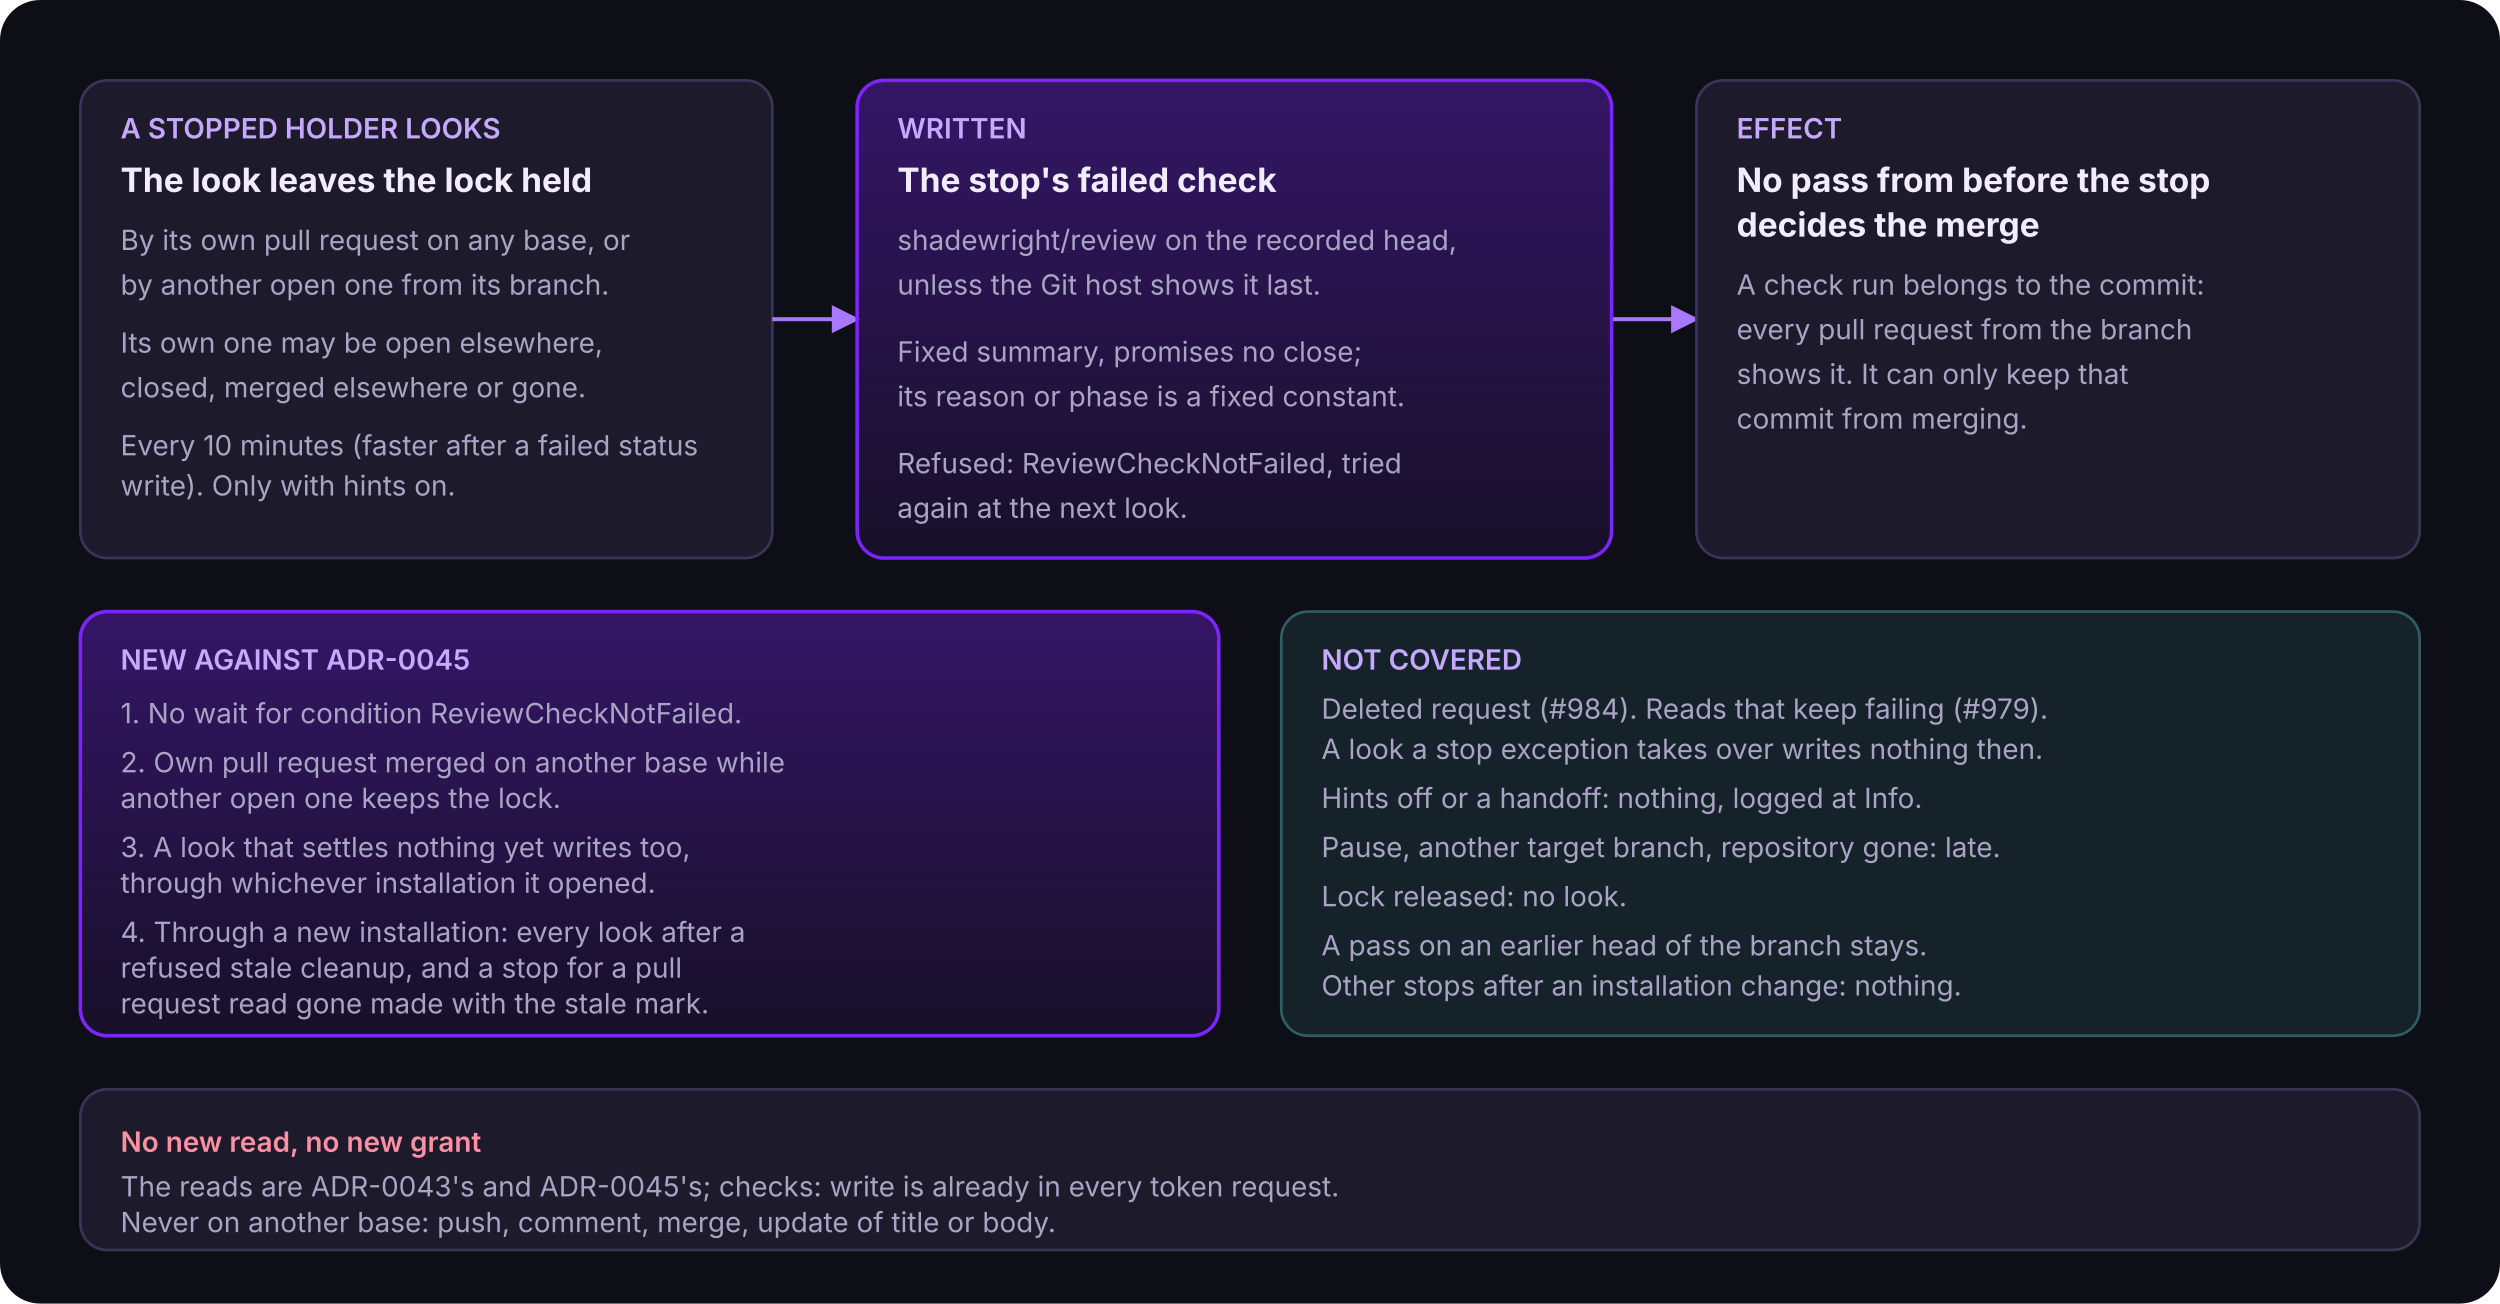
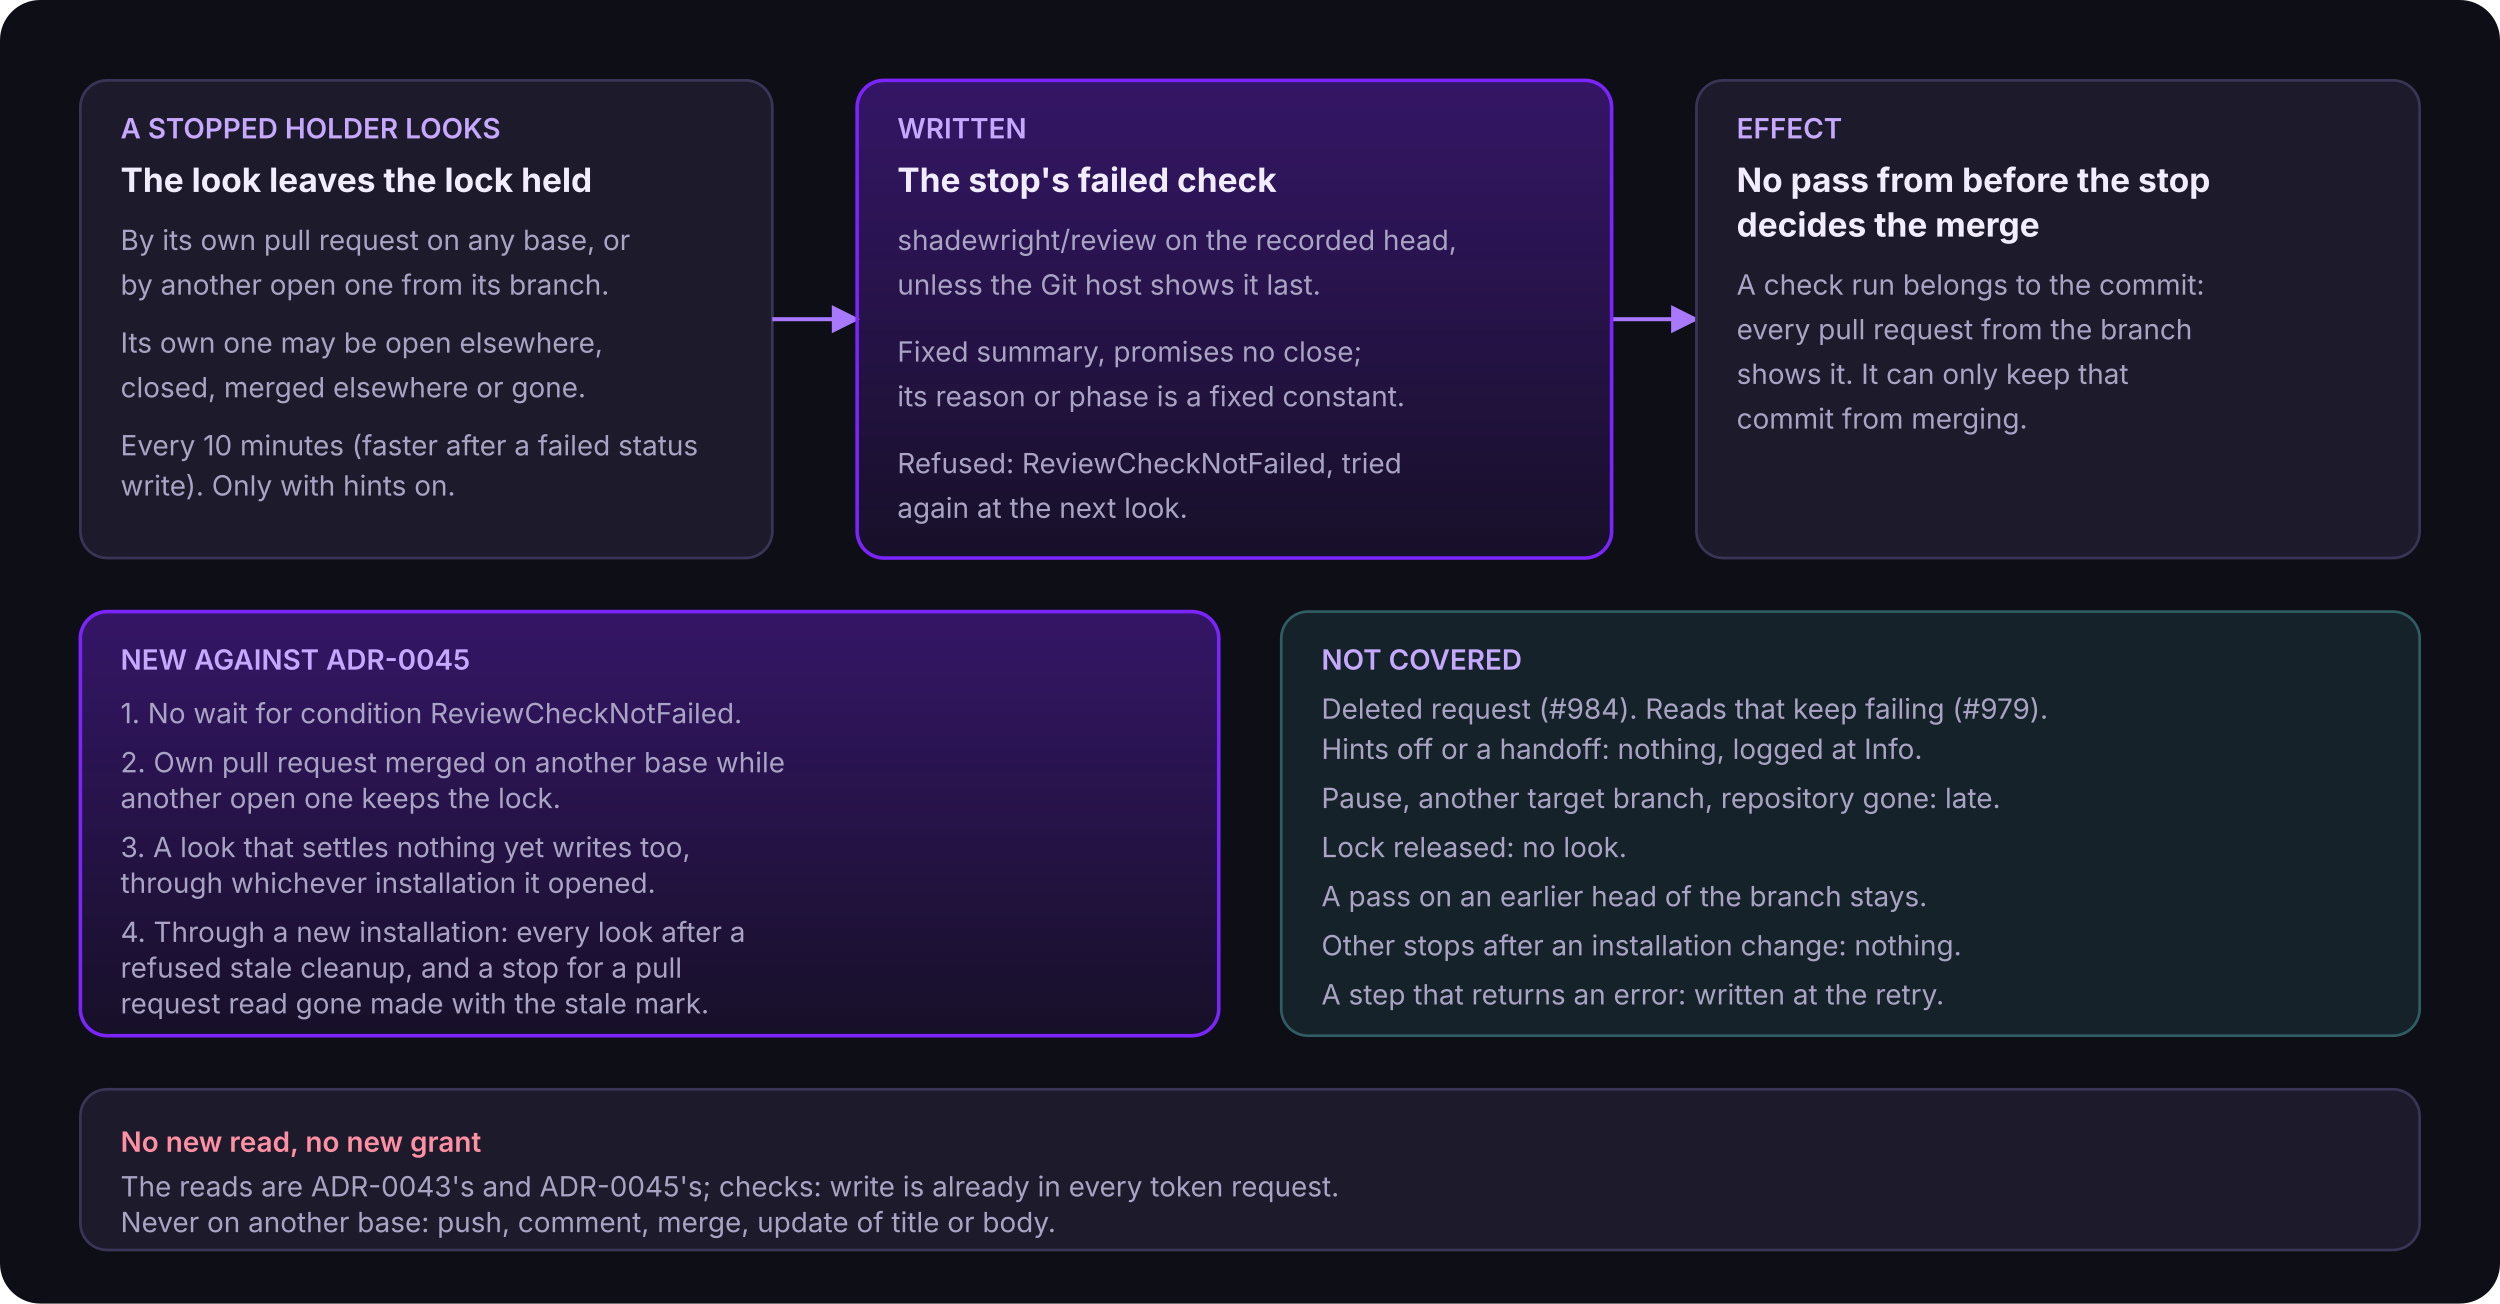
<svg xmlns="http://www.w3.org/2000/svg" viewBox="0 0 1120 584" role="img" aria-labelledby="t d" font-family="Inter, 'Segoe UI', system-ui, -apple-system, sans-serif">
  <defs>
    <marker id="a" viewBox="0 0 10 10" refX="9" refY="5" markerWidth="7" markerHeight="7" orient="auto-start-reverse">
      <path d="M0 0 10 5 0 10z" fill="#a879ff" />
    </marker>
    <linearGradient id="glow" x1="0" y1="0" x2="0" y2="1">
      <stop offset="0" stop-color="#7c24fc" stop-opacity=".35" />
      <stop offset="1" stop-color="#7c24fc" stop-opacity=".08" />
    </linearGradient>
    <style>
      .box{fill:#1d1b2b;stroke:#3a3556;stroke-width:1.2}
      .key{fill:url(#glow);stroke:#7c24fc;stroke-width:1.6}
      .ext{fill:#16222a;stroke:#2f5d63;stroke-width:1.2}
      .h{fill:#f1edff;font-size:15px;font-weight:650}
      .s{fill:#a9a4c4;font-size:12.5px}
      .f{stroke:#a879ff;stroke-width:1.8;fill:none}
      .no{fill:#ff8fa3;font-size:12.5px;font-weight:600}
      .tag{fill:#c6a8ff;font-size:12.5px;font-weight:600}
    </style>
  </defs>
  <rect width="1120" height="584" rx="18" fill="#0e0e16" />
  <rect class="box" x="36" y="36" width="310" height="214" rx="12" />
  <text class="tag" x="54" y="62">A STOPPED HOLDER LOOKS</text>
  <text class="h" x="54" y="86">The look leaves the lock held</text>
  <text class="s" x="54" y="112">By its own pull request on any base, or</text>
  <text class="s" x="54" y="132">by another open one from its branch.</text>
  <text class="s" x="54" y="158">Its own one may be open elsewhere,</text>
  <text class="s" x="54" y="178">closed, merged elsewhere or gone.</text>
  <text class="s" x="54" y="204">Every 10 minutes (faster after a failed status</text>
  <text class="s" x="54" y="222">write). Only with hints on.</text>
  <path class="f" d="M346 143H384" marker-end="url(#a)" />
  <path class="f" d="M722 143H760" marker-end="url(#a)" />
  <rect class="key" x="384" y="36" width="338" height="214" rx="12" />
  <text class="tag" x="402" y="62">WRITTEN</text>
  <text class="h" x="402" y="86">The stop's failed check</text>
  <text class="s" x="402" y="112">shadewright/review on the recorded head,</text>
  <text class="s" x="402" y="132">unless the Git host shows it last.</text>
  <text class="s" x="402" y="162">Fixed summary, promises no close;</text>
  <text class="s" x="402" y="182">its reason or phase is a fixed constant.</text>
  <text class="s" x="402" y="212">Refused: ReviewCheckNotFailed, tried</text>
  <text class="s" x="402" y="232">again at the next look.</text>
  <rect class="box" x="760" y="36" width="324" height="214" rx="12" />
  <text class="tag" x="778" y="62">EFFECT</text>
  <text class="h" x="778" y="86">No pass from before the stop</text>
  <text class="h" x="778" y="106">decides the merge</text>
  <text class="s" x="778" y="132">A check run belongs to the commit:</text>
  <text class="s" x="778" y="152">every pull request from the branch</text>
  <text class="s" x="778" y="172">shows it. It can only keep that</text>
  <text class="s" x="778" y="192">commit from merging.</text>
  <rect class="key" x="36" y="274" width="510" height="190" rx="12" />
  <text class="tag" x="54" y="300">NEW AGAINST ADR-0045</text>
  <text class="s" x="54" y="324">1. No wait for condition ReviewCheckNotFailed.</text>
  <text class="s" x="54" y="346">2. Own pull request merged on another base while</text>
  <text class="s" x="54" y="362">    another open one keeps the lock.</text>
  <text class="s" x="54" y="384">3. A look that settles nothing yet writes too,</text>
  <text class="s" x="54" y="400">    through whichever installation it opened.</text>
  <text class="s" x="54" y="422">4. Through a new installation: every look after a</text>
  <text class="s" x="54" y="438">    refused stale cleanup, and a stop for a pull</text>
  <text class="s" x="54" y="454">    request read gone made with the stale mark.</text>
  <rect class="ext" x="574" y="274" width="510" height="190" rx="12" />
  <text class="tag" x="592" y="300">NOT COVERED</text>
  <text class="s" x="592" y="322">Deleted request (#984). Reads that keep failing (#979).</text>
-   <text class="s" x="592" y="340">A look a stop exception takes over writes nothing then.</text>
-   <text class="s" x="592" y="362">Hints off or a handoff: nothing, logged at Info.</text>
-   <text class="s" x="592" y="384">Pause, another target branch, repository gone: late.</text>
-   <text class="s" x="592" y="406">Lock released: no look.</text>
-   <text class="s" x="592" y="428">A pass on an earlier head of the branch stays.</text>
-   <text class="s" x="592" y="446">Other stops after an installation change: nothing.</text>
+   <text class="s" x="592" y="340">Hints off or a handoff: nothing, logged at Info.</text>
+   <text class="s" x="592" y="362">Pause, another target branch, repository gone: late.</text>
+   <text class="s" x="592" y="384">Lock released: no look.</text>
+   <text class="s" x="592" y="406">A pass on an earlier head of the branch stays.</text>
+   <text class="s" x="592" y="428">Other stops after an installation change: nothing.</text>
+   <text class="s" x="592" y="450">A step that returns an error: written at the retry.</text>
  <rect class="box" x="36" y="488" width="1048" height="72" rx="12" />
  <text class="no" x="54" y="516">No new read, no new grant</text>
  <text class="s" x="54" y="536">The reads are ADR-0043's and ADR-0045's; checks: write is already in every token request.</text>
  <text class="s" x="54" y="552">Never on another base: push, comment, merge, update of title or body.</text>
</svg>
